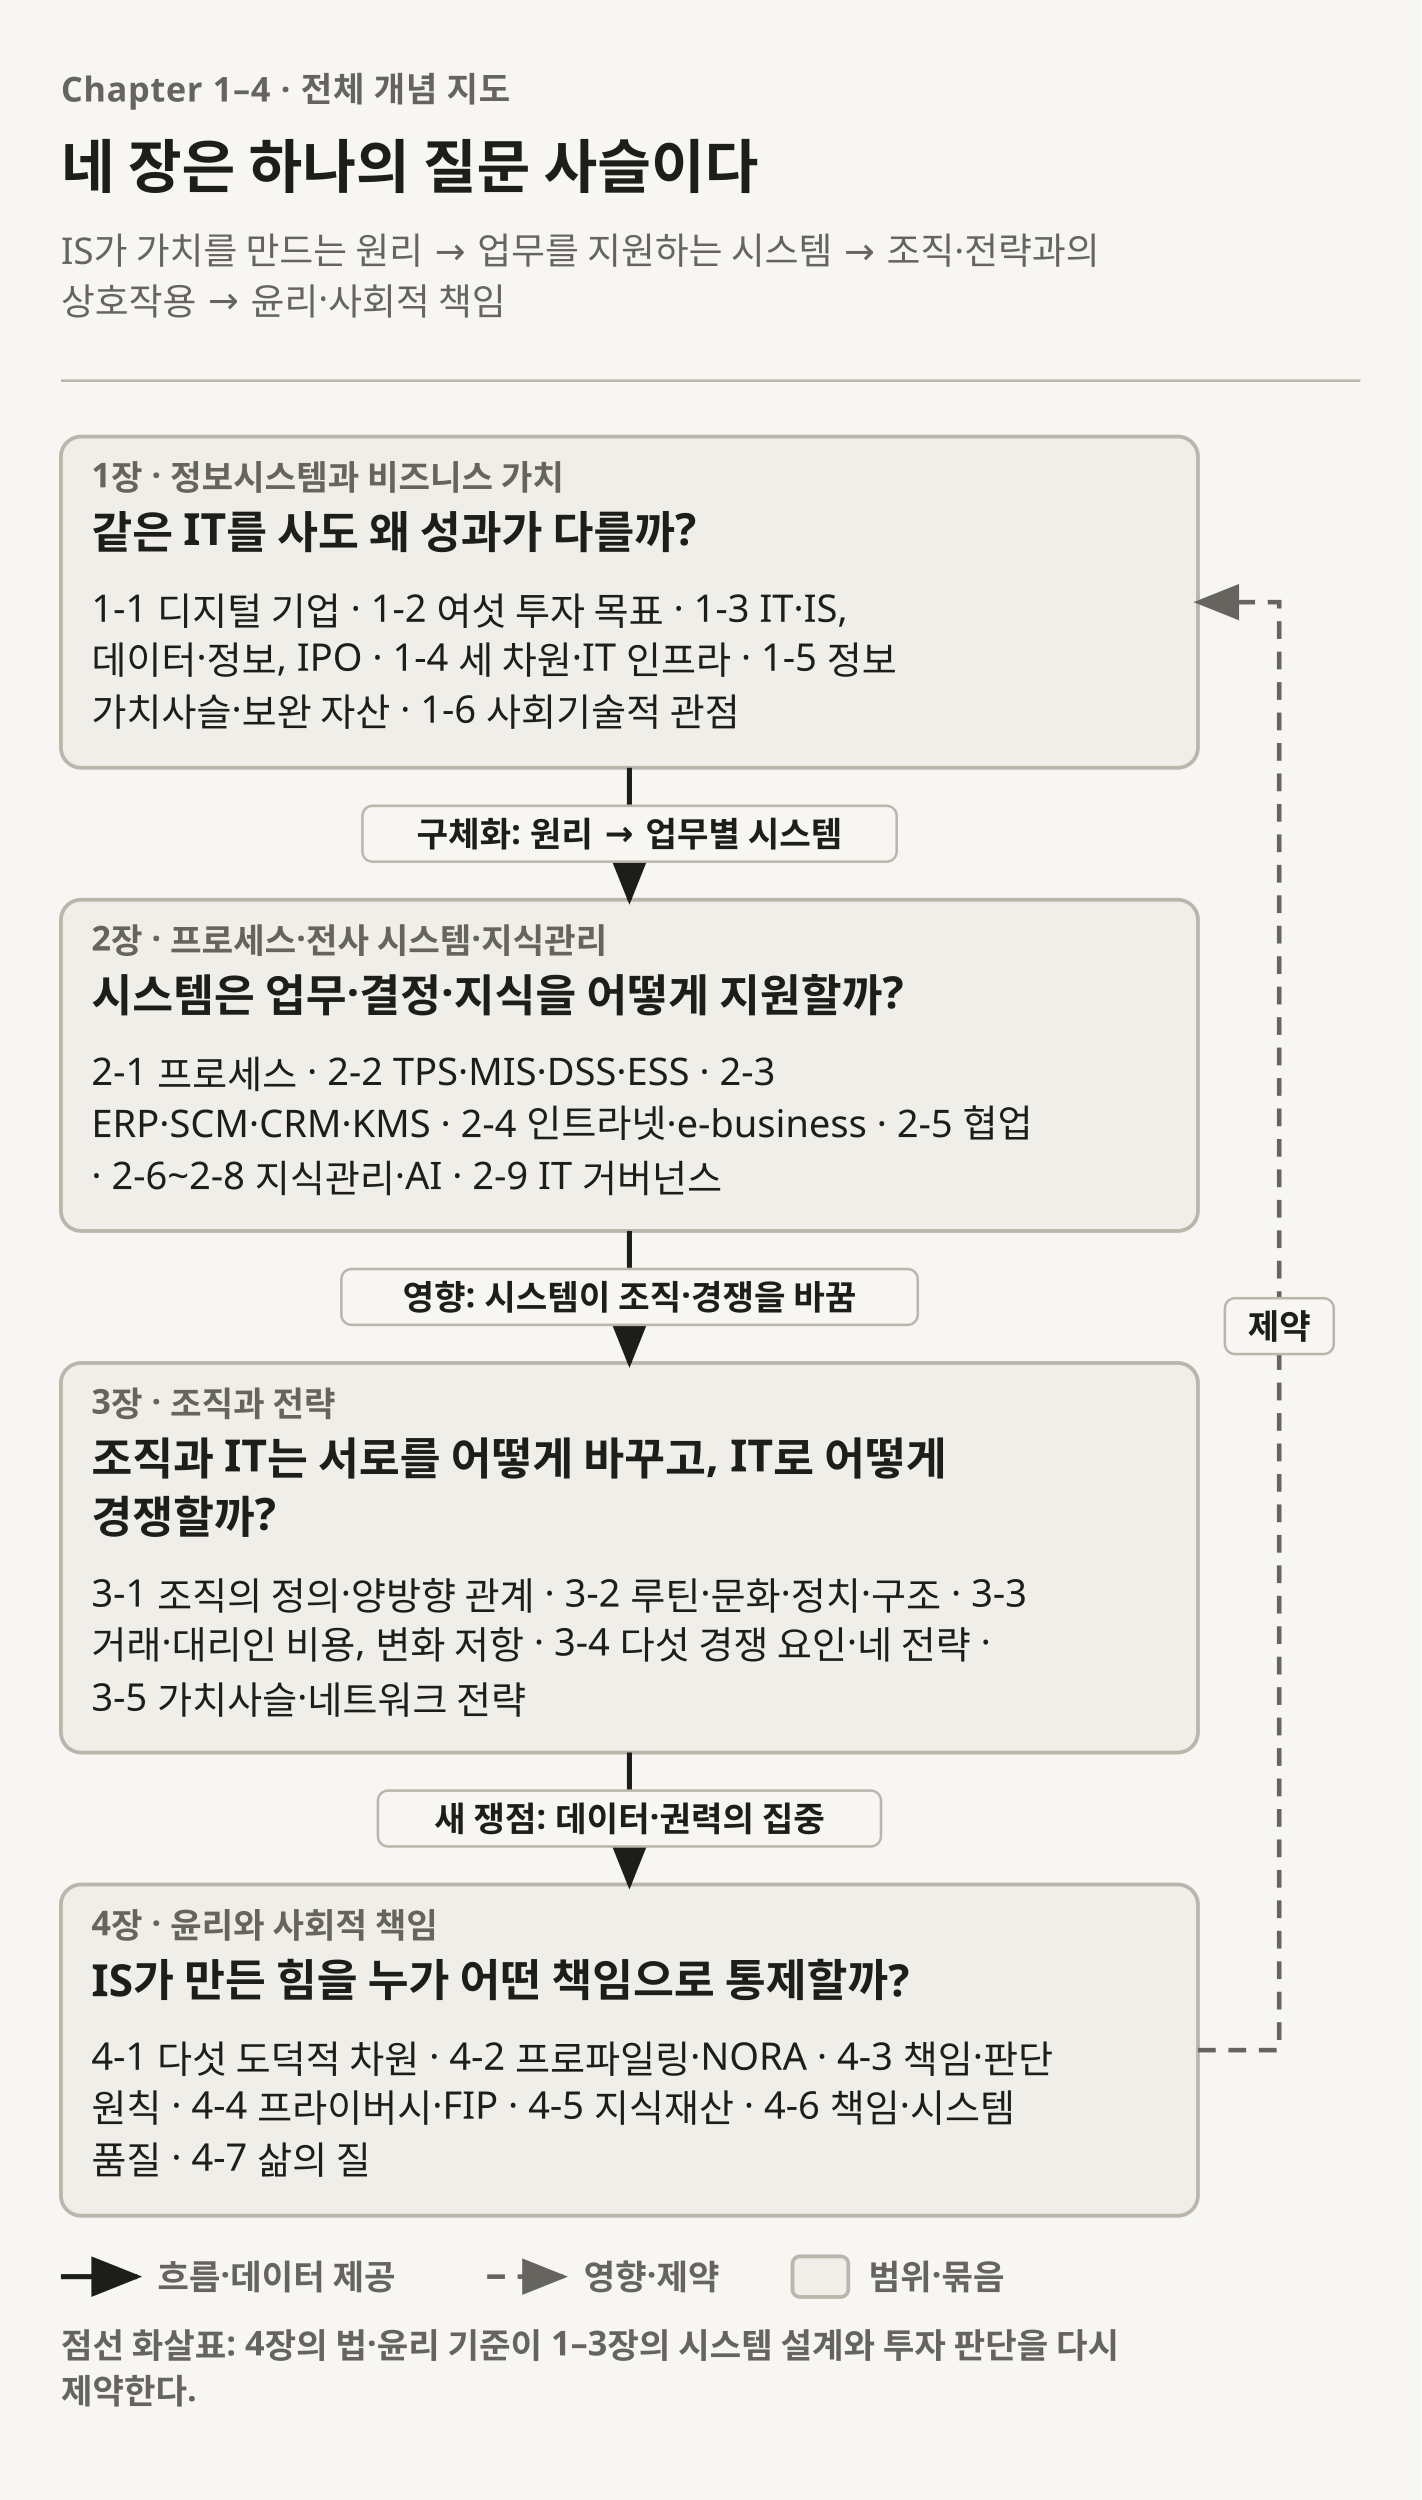
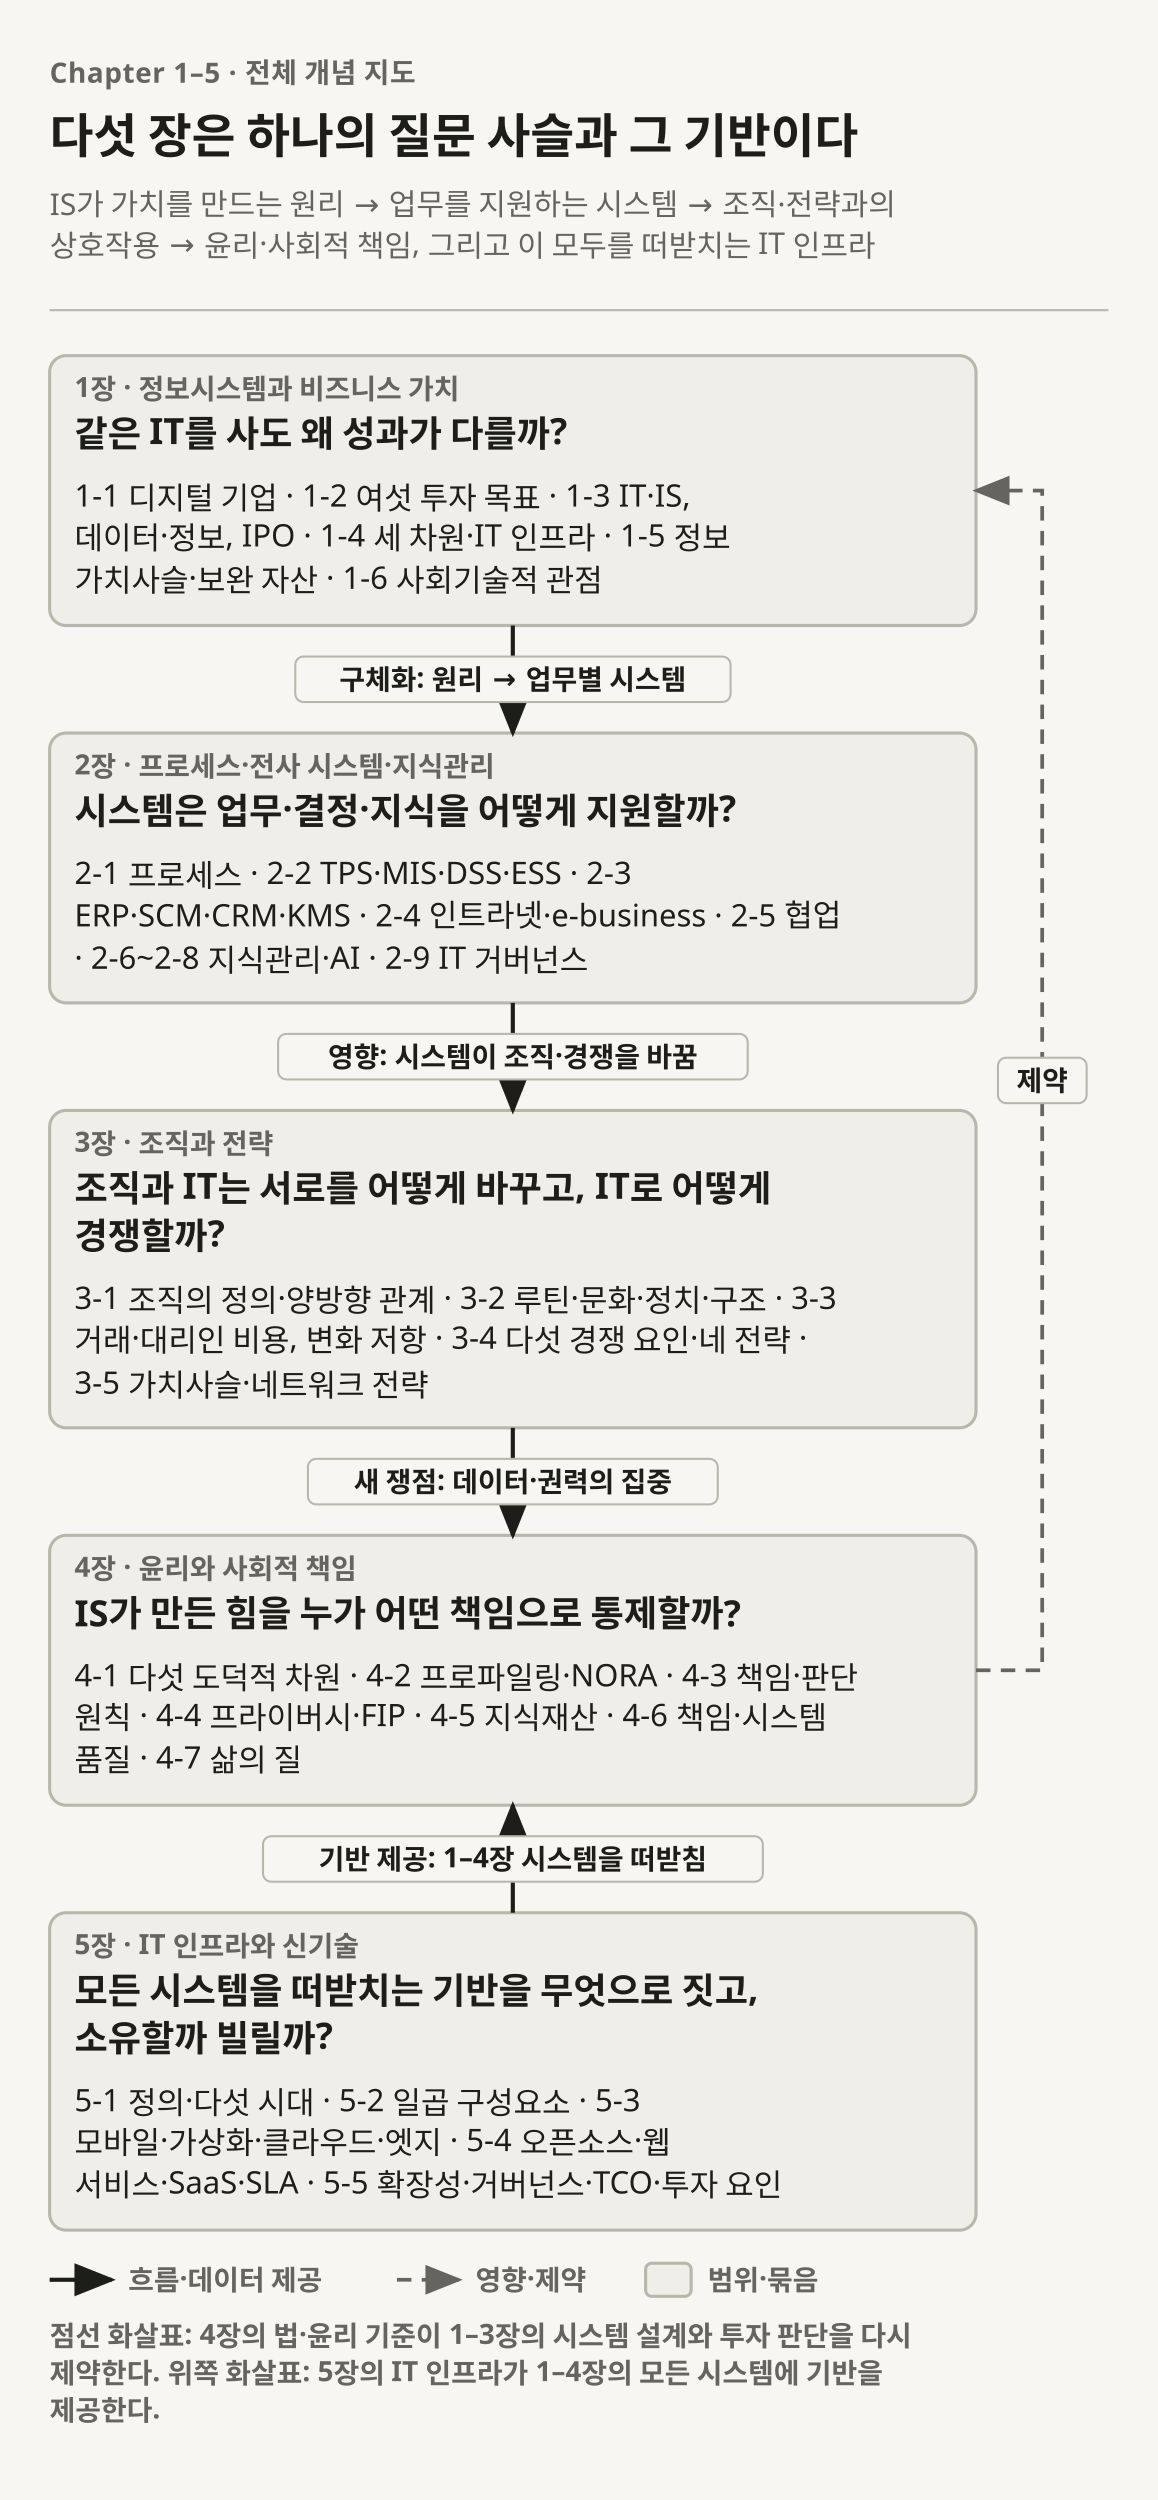
- <svg xmlns="http://www.w3.org/2000/svg" viewBox="0 0 560 985" role="img" aria-labelledby="mis-gl-00-concept-map-title mis-gl-00-concept-map-desc">
+ <svg xmlns="http://www.w3.org/2000/svg" viewBox="0 0 560 1209" role="img" aria-labelledby="mis-gl-00-concept-map-title mis-gl-00-concept-map-desc">
  <defs>
    <marker id="mis-gl-00-concept-map-a" markerWidth="10" markerHeight="8" refX="9" refY="4" orient="auto-start-reverse">
      <path d="M0,0 L10,4 L0,8 Z" fill="#1d1d1a" />
    </marker>
    <marker id="mis-gl-00-concept-map-m" markerWidth="10" markerHeight="8" refX="9" refY="4" orient="auto-start-reverse">
      <path d="M0,0 L10,4 L0,8 Z" fill="#65645e" />
    </marker>
  </defs>
  <style>.bg{fill:#f7f6f2}.rule{stroke:#b9b6ac;stroke-width:1;fill:none}.node{fill:#f7f6f2;stroke:#b9b6ac;stroke-width:1.5}.zone{fill:#f0eee8;stroke:#b9b6ac;stroke-width:1.5}.deep{fill:#e4e1d8;stroke:#b9b6ac;stroke-width:1.5}.focal{fill:#1d1d1a;stroke:#1d1d1a;stroke-width:1.5}.outside{fill:#f7f6f2;stroke:#65645e;stroke-width:1.5;stroke-dasharray:6 4}.flow{stroke:#1d1d1a;stroke-width:2;fill:none;marker-end:url(#mis-gl-00-concept-map-a)}.flow.both{marker-start:url(#mis-gl-00-concept-map-a)}.dash{stroke:#65645e;stroke-width:1.8;fill:none;stroke-dasharray:7 5;marker-end:url(#mis-gl-00-concept-map-m)}.dash.both{marker-start:url(#mis-gl-00-concept-map-m)}.plain{marker-end:none}.line{stroke:#1d1d1a;stroke-width:2;fill:none}.mask{fill:#f7f6f2;stroke:#b9b6ac;stroke-width:1}.tag{font:600 13.5px 'Pretendard','Noto Sans KR','Apple SD Gothic Neo','Malgun Gothic',sans-serif;fill:#65645e;letter-spacing:.02em}.title{font:700 23px 'Pretendard','Noto Sans KR','Apple SD Gothic Neo','Malgun Gothic',sans-serif;fill:#1d1d1a}.subtitle{font:400 14.5px 'Pretendard','Noto Sans KR','Apple SD Gothic Neo','Malgun Gothic',sans-serif;fill:#65645e}.name{font:700 17.5px 'Pretendard','Noto Sans KR','Apple SD Gothic Neo','Malgun Gothic',sans-serif;fill:#1d1d1a}.body{font:400 15px 'Pretendard','Noto Sans KR','Apple SD Gothic Neo','Malgun Gothic',sans-serif;fill:#1d1d1a}.small{font:600 13.5px 'Pretendard','Noto Sans KR','Apple SD Gothic Neo','Malgun Gothic',sans-serif;fill:#65645e}.lab{font:700 13.5px 'Pretendard','Noto Sans KR','Apple SD Gothic Neo','Malgun Gothic',sans-serif;fill:#1d1d1a}.inv{fill:#f7f6f2}</style>
-   <rect class="bg" width="560" height="985" />
-   <text class="tag" x="24" y="40">Chapter 1–4 · 전체 개념 지도</text>
-   <text class="title" x="24" y="74">네 장은 하나의 질문 사슬이다</text>
+   <rect class="bg" width="560" height="1209" />
+   <text class="tag" x="24" y="40">Chapter 1–5 · 전체 개념 지도</text>
+   <text class="title" x="24" y="74">다섯 장은 하나의 질문 사슬과 그 기반이다</text>
  <text class="subtitle" x="24" y="104">IS가 가치를 만드는 원리 → 업무를 지원하는 시스템 → 조직·전략과의</text>
-   <text class="subtitle" x="24" y="124">상호작용 → 윤리·사회적 책임</text>
+   <text class="subtitle" x="24" y="124">상호작용 → 윤리·사회적 책임, 그리고 이 모두를 떠받치는 IT 인프라</text>
  <line class="rule" x1="24" y1="150" x2="536" y2="150" />
  <rect class="zone" x="24" y="172" width="448" height="130.5" rx="8" />
  <text class="small" x="36" y="192">1장 · 정보시스템과 비즈니스 가치</text>
  <text class="name" x="36" y="216">같은 IT를 사도 왜 성과가 다를까?</text>
  <text class="body" x="36" y="245">1-1 디지털 기업 · 1-2 여섯 투자 목표 · 1-3 IT·IS,</text>
  <text class="body" x="36" y="265.5">데이터·정보, IPO · 1-4 세 차원·IT 인프라 · 1-5 정보</text>
  <text class="body" x="36" y="286">가치사슬·보완 자산 · 1-6 사회기술적 관점</text>
  <rect class="zone" x="24" y="354.5" width="448" height="130.5" rx="8" />
  <text class="small" x="36" y="374.5">2장 · 프로세스·전사 시스템·지식관리</text>
  <text class="name" x="36" y="398.5">시스템은 업무·결정·지식을 어떻게 지원할까?</text>
  <text class="body" x="36" y="427.5">2-1 프로세스 · 2-2 TPS·MIS·DSS·ESS · 2-3</text>
  <text class="body" x="36" y="448">ERP·SCM·CRM·KMS · 2-4 인트라넷·e-business · 2-5 협업</text>
  <text class="body" x="36" y="468.5">· 2-6~2-8 지식관리·AI · 2-9 IT 거버넌스</text>
  <rect class="zone" x="24" y="537" width="448" height="153.5" rx="8" />
  <text class="small" x="36" y="557">3장 · 조직과 전략</text>
  <text class="name" x="36" y="581">조직과 IT는 서로를 어떻게 바꾸고, IT로 어떻게</text>
  <text class="name" x="36" y="604">경쟁할까?</text>
  <text class="body" x="36" y="633">3-1 조직의 정의·양방향 관계 · 3-2 루틴·문화·정치·구조 · 3-3</text>
  <text class="body" x="36" y="653.5">거래·대리인 비용, 변화 저항 · 3-4 다섯 경쟁 요인·네 전략 ·</text>
  <text class="body" x="36" y="674">3-5 가치사슬·네트워크 전략</text>
  <rect class="zone" x="24" y="742.5" width="448" height="130.5" rx="8" />
  <text class="small" x="36" y="762.5">4장 · 윤리와 사회적 책임</text>
  <text class="name" x="36" y="786.5">IS가 만든 힘을 누가 어떤 책임으로 통제할까?</text>
  <text class="body" x="36" y="815.5">4-1 다섯 도덕적 차원 · 4-2 프로파일링·NORA · 4-3 책임·판단</text>
  <text class="body" x="36" y="836">원칙 · 4-4 프라이버시·FIP · 4-5 지식재산 · 4-6 책임·시스템</text>
  <text class="body" x="36" y="856.5">품질 · 4-7 삶의 질</text>
+   <rect class="zone" x="24" y="925" width="448" height="153.5" rx="8" />
+   <text class="small" x="36" y="945">5장 · IT 인프라와 신기술</text>
+   <text class="name" x="36" y="969">모든 시스템을 떠받치는 기반을 무엇으로 짓고,</text>
+   <text class="name" x="36" y="992">소유할까 빌릴까?</text>
+   <text class="body" x="36" y="1021">5-1 정의·다섯 시대 · 5-2 일곱 구성요소 · 5-3</text>
+   <text class="body" x="36" y="1041.5">모바일·가상화·클라우드·엣지 · 5-4 오픈소스·웹</text>
+   <text class="body" x="36" y="1062">서비스·SaaS·SLA · 5-5 확장성·거버넌스·TCO·투자 요인</text>
  <path class="flow" d="M248 302.5 L248 354.5" />
  <rect class="mask" x="142.8" y="317.5" width="210.5" height="22" rx="4" />
  <text class="lab" x="248" y="333.5" text-anchor="middle">구체화: 원리 → 업무별 시스템</text>
  <path class="flow" d="M248 485 L248 537" />
  <rect class="mask" x="134.5" y="500" width="227.1" height="22" rx="4" />
  <text class="lab" x="248" y="516" text-anchor="middle">영향: 시스템이 조직·경쟁을 바꿈</text>
  <path class="flow" d="M248 690.5 L248 742.5" />
  <rect class="mask" x="148.9" y="705.5" width="198.2" height="22" rx="4" />
  <text class="lab" x="248" y="721.5" text-anchor="middle">새 쟁점: 데이터·권력의 집중</text>
+   <path class="flow" d="M248 925 L248 873" />
+   <rect class="mask" x="127.2" y="888" width="241.7" height="22" rx="4" />
+   <text class="lab" x="248" y="904" text-anchor="middle">기반 제공: 1–4장 시스템을 떠받침</text>
  <path class="dash" d="M472 807.75 L504 807.75 L504 237.25 L472 237.25" />
  <rect class="mask" x="482.6" y="511.5" width="42.9" height="22" rx="4" />
  <text class="lab" x="504" y="527.5" text-anchor="middle">제약</text>
-   <path class="flow" d="M24 897 H54" />
-   <text class="small" x="62" y="902">흐름·데이터 제공</text>
-   <path class="dash" d="M191.949 897 H221.949" />
-   <text class="small" x="229.949" y="902">영향·제약</text>
-   <rect class="zone" x="312.229" y="889" width="22" height="16" rx="3" />
-   <text class="small" x="342.229" y="902">범위·묶음</text>
-   <text class="small" x="24" y="929">점선 화살표: 4장의 법·윤리 기준이 1–3장의 시스템 설계와 투자 판단을 다시</text>
-   <text class="small" x="24" y="947">제약한다.</text>
+   <path class="flow" d="M24 1102.5 H54" />
+   <text class="small" x="62" y="1107.5">흐름·데이터 제공</text>
+   <path class="dash" d="M191.949 1102.5 H221.949" />
+   <text class="small" x="229.949" y="1107.5">영향·제약</text>
+   <rect class="zone" x="312.229" y="1094.5" width="22" height="16" rx="3" />
+   <text class="small" x="342.229" y="1107.5">범위·묶음</text>
+   <text class="small" x="24" y="1134.5">점선 화살표: 4장의 법·윤리 기준이 1–3장의 시스템 설계와 투자 판단을 다시</text>
+   <text class="small" x="24" y="1152.5">제약한다. 위쪽 화살표: 5장의 IT 인프라가 1–4장의 모든 시스템에 기반을</text>
+   <text class="small" x="24" y="1170.5">제공한다.</text>
</svg>
